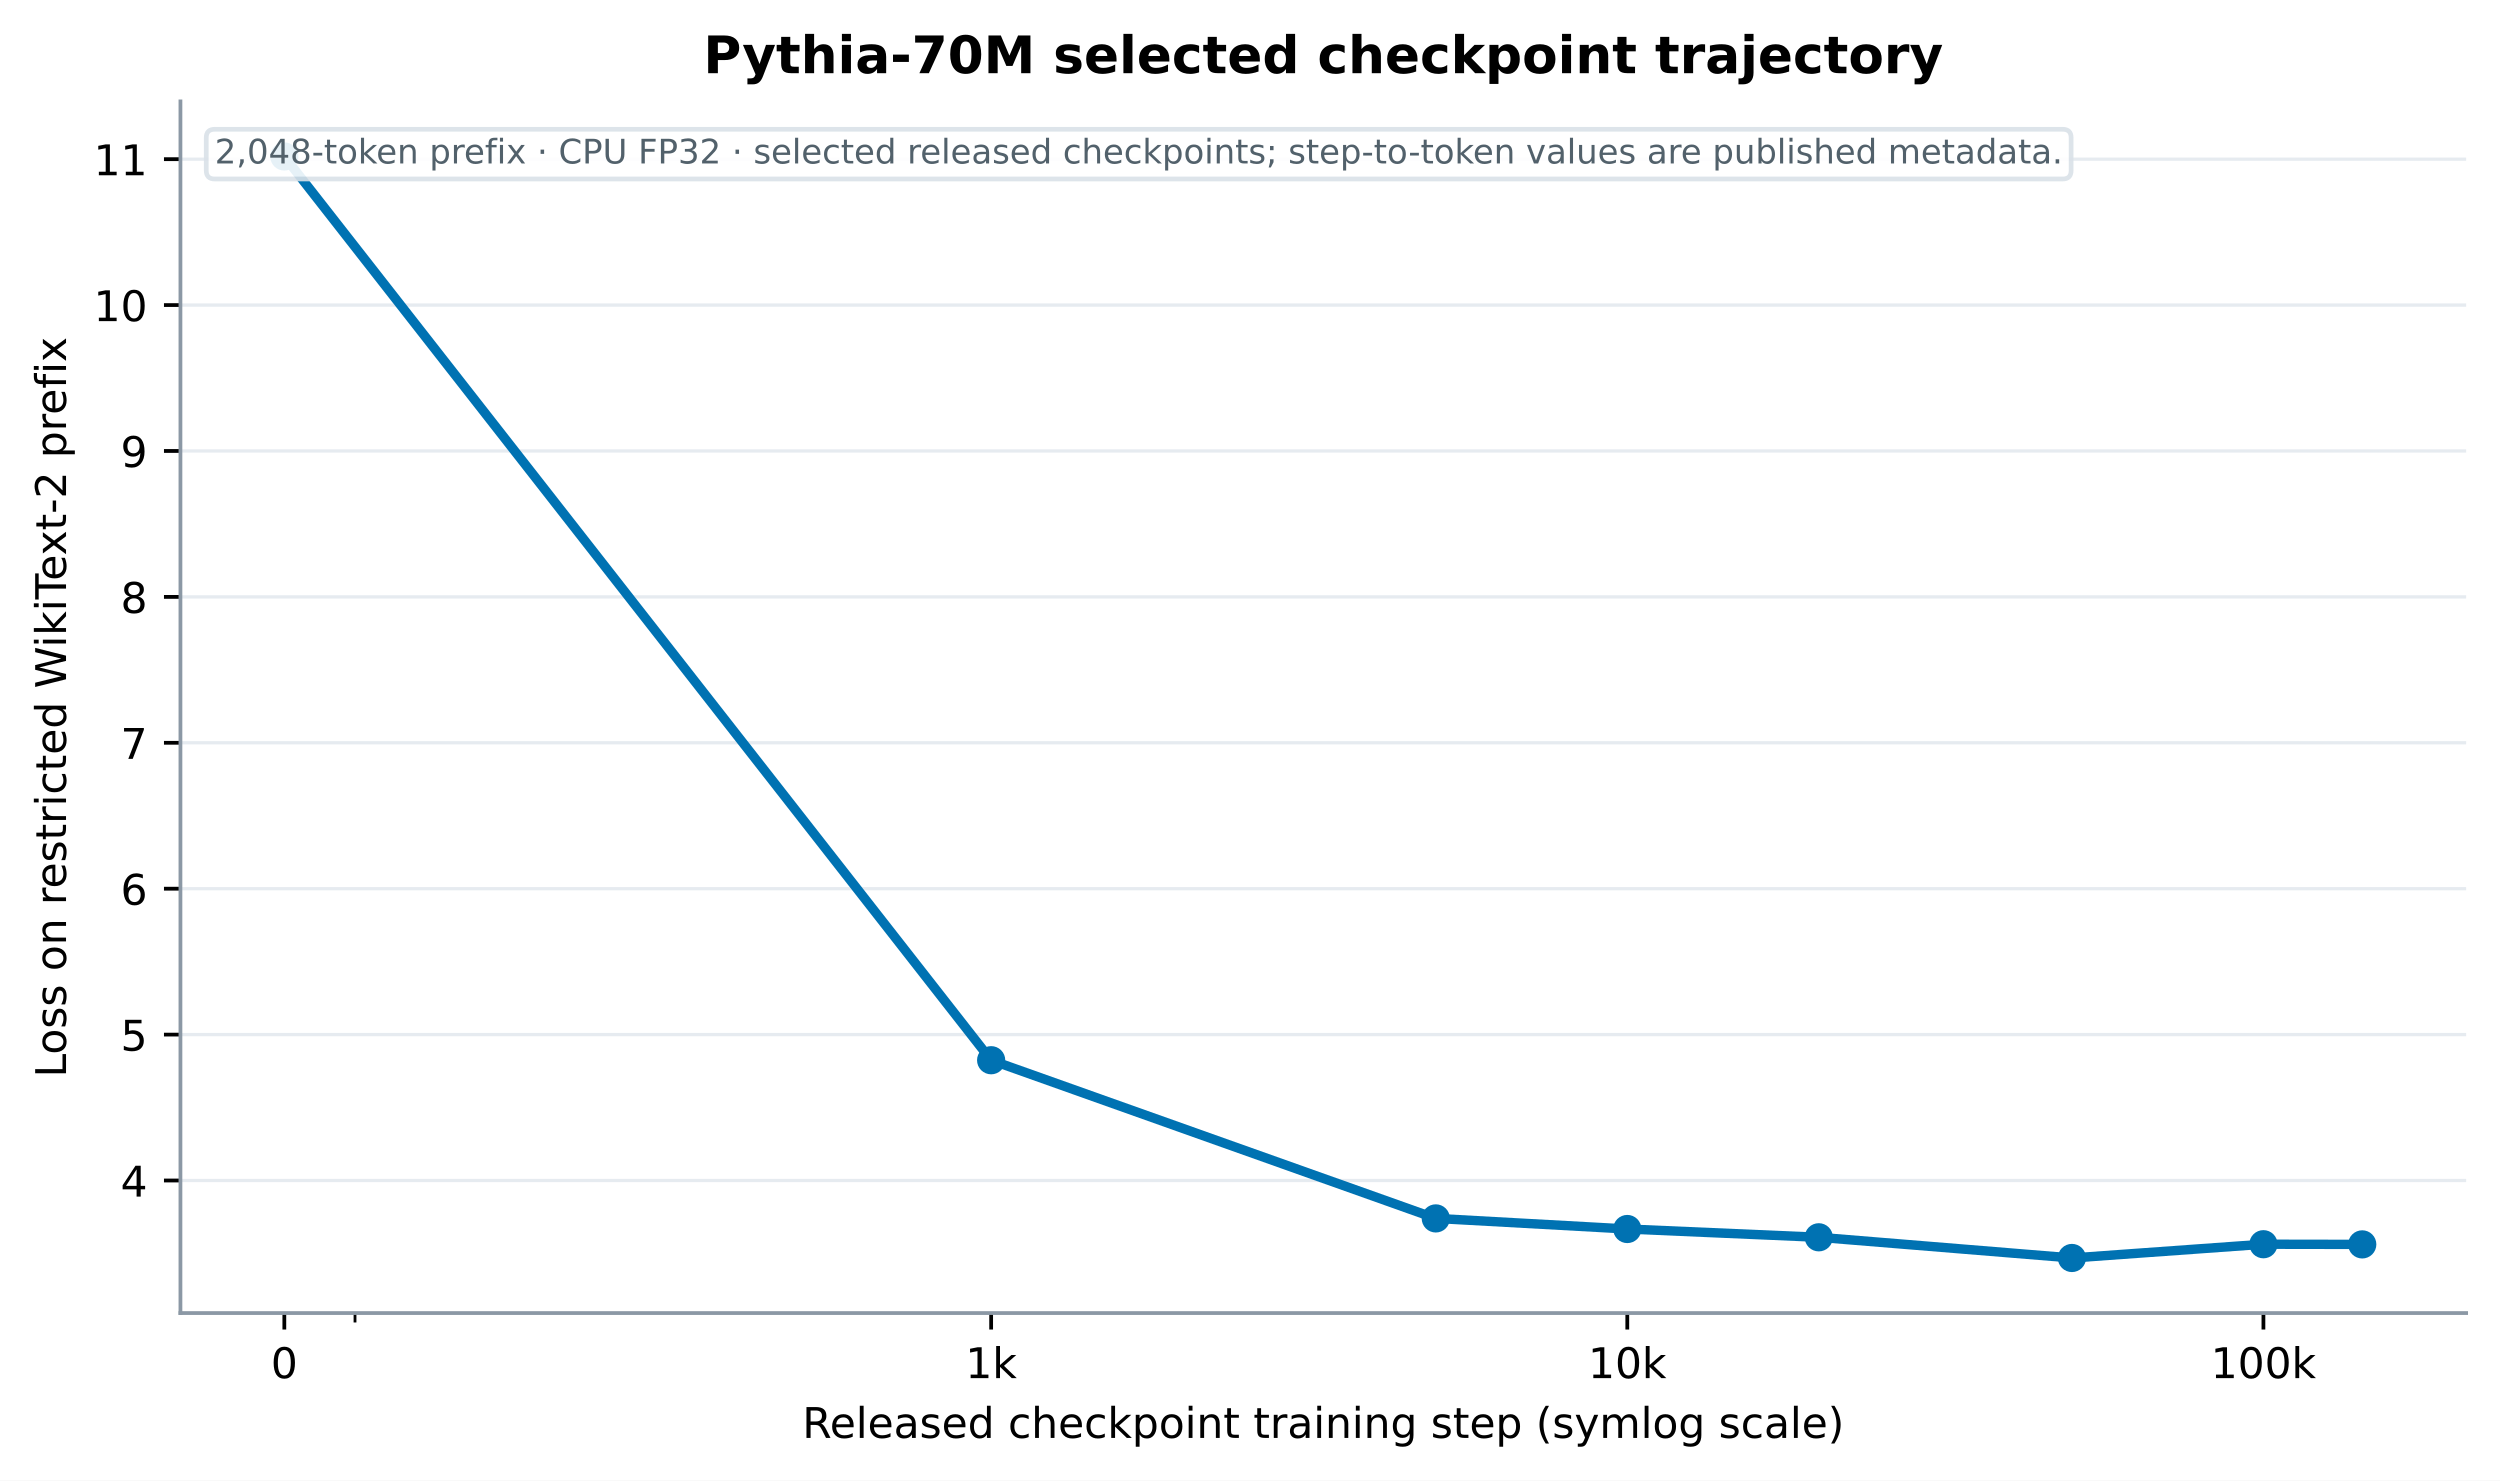
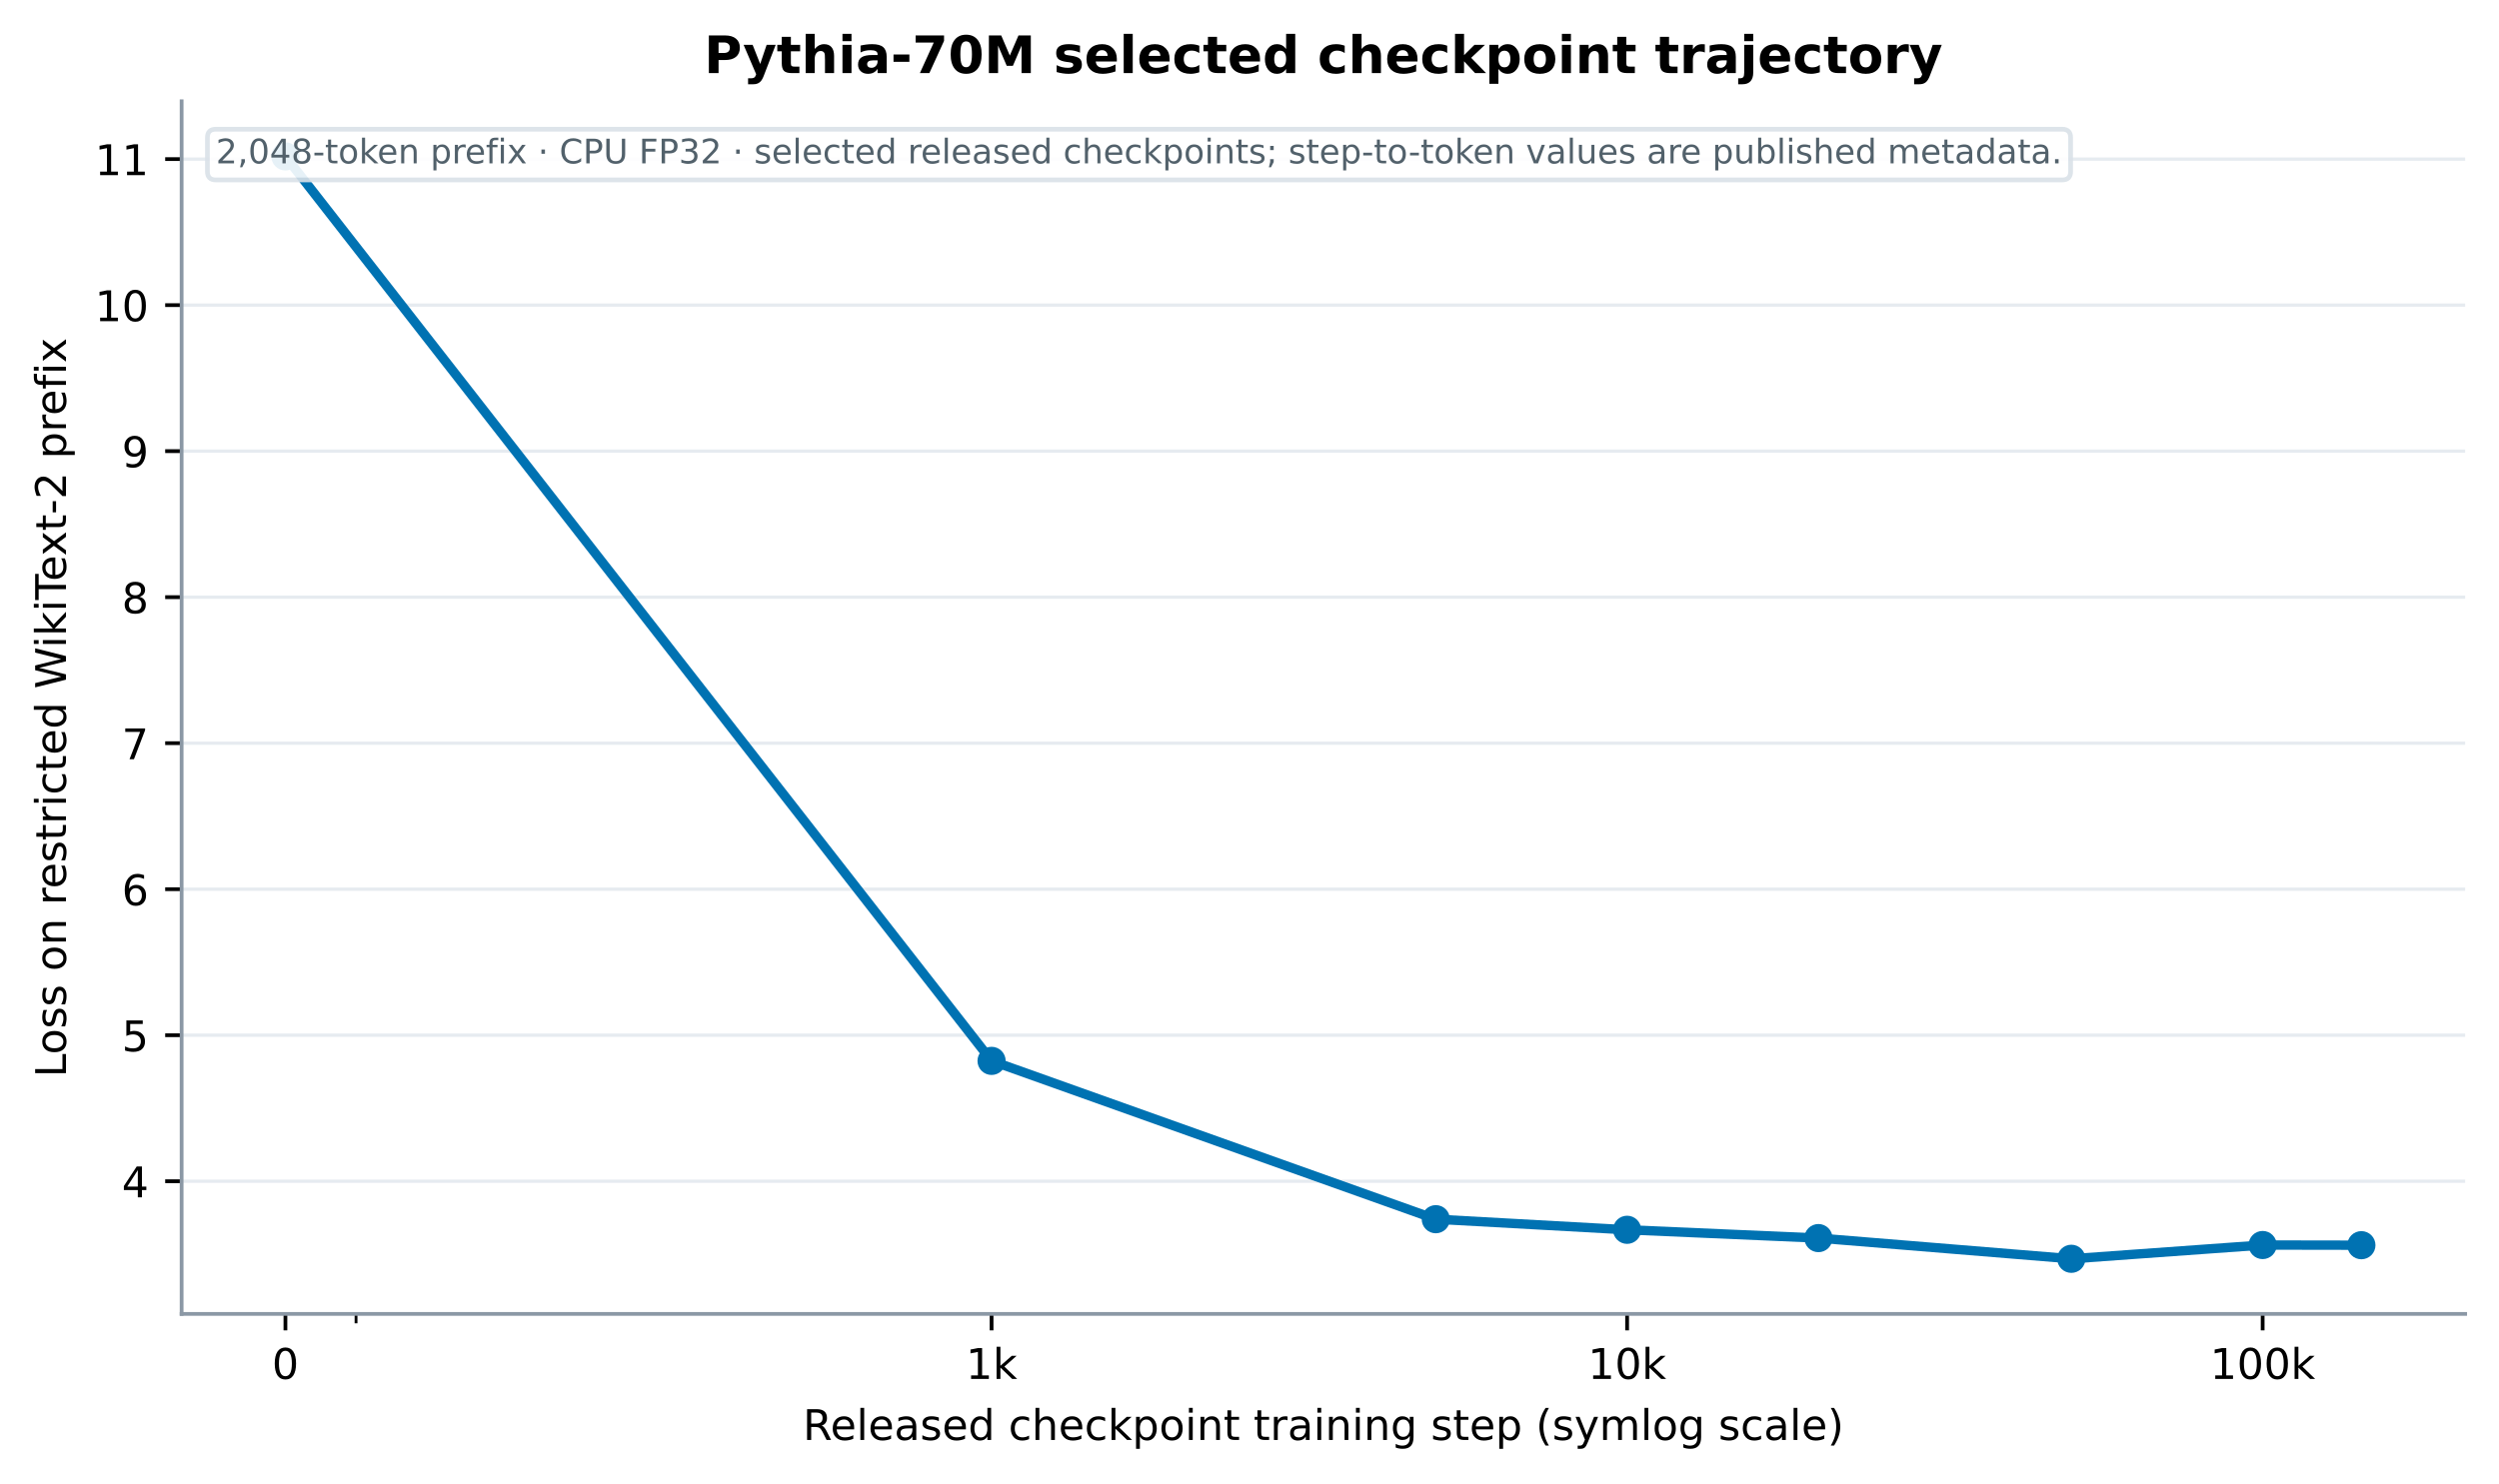
- <svg xmlns="http://www.w3.org/2000/svg" xmlns:xlink="http://www.w3.org/1999/xlink" width="531.543pt" height="314.799pt" viewBox="0 0 531.543 314.799" version="1.1">
+ <svg xmlns="http://www.w3.org/2000/svg" xmlns:xlink="http://www.w3.org/1999/xlink" width="531.833pt" height="315.902pt" viewBox="0 0 531.833 315.902" version="1.1">
  <defs>
    <style type="text/css">*{stroke-linejoin: round; stroke-linecap: butt}</style>
  </defs>
  <g id="figure_1">
    <g id="patch_1">
-       <path d="M 0 314.799  L 531.543 314.799  L 531.543 0  L 0 0  z " style="fill: #ffffff" />
+       <path d="M 0 315.902  L 531.833 315.902  L 531.833 0  L 0 0  z " style="fill: #ffffff" />
    </g>
    <g id="axes_1">
      <g id="patch_2">
-         <path d="M 38.363 279.178  L 524.343 279.178  L 524.343 21.558  L 38.363 21.558  z " style="fill: #ffffff" />
+         <path d="M 38.653 279.701  L 524.633 279.701  L 524.633 21.558  L 38.653 21.558  z " style="fill: #ffffff" />
      </g>
      <g id="matplotlib.axis_1">
        <g id="xtick_1">
          <g id="line2d_1">
            <defs>
-               <path id="m5ebeab67a7" d="M 0 0  L 0 3.5  " style="stroke: #000000; stroke-width: 0.8" />
+               <path id="m72859cc820" d="M 0 0  L 0 3.5  " style="stroke: #000000; stroke-width: 0.8" />
            </defs>
            <g>
-               <use xlink:href="#m5ebeab67a7" x="60.453" y="279.178" style="stroke: #000000; stroke-width: 0.8" />
+               <use xlink:href="#m72859cc820" x="60.743" y="279.701" style="stroke: #000000; stroke-width: 0.8" />
            </g>
          </g>
          <g id="text_1">
-             <text style="font-size: 9px; font-family: 'DejaVu Sans'; text-anchor: middle" x="60.453" y="293.017" transform="rotate(-0 60.45281 293.0169)">0</text>
+             <text style="font-size: 9px; font-family: 'DejaVu Sans'; text-anchor: middle" x="60.743" y="293.539" transform="rotate(-0 60.7432 293.5387)">0</text>
          </g>
        </g>
        <g id="xtick_2">
          <g id="line2d_2">
            <g>
-               <use xlink:href="#m5ebeab67a7" x="210.735" y="279.178" style="stroke: #000000; stroke-width: 0.8" />
+               <use xlink:href="#m72859cc820" x="211.025" y="279.701" style="stroke: #000000; stroke-width: 0.8" />
            </g>
          </g>
          <g id="text_2">
-             <text style="font-size: 9px; font-family: 'DejaVu Sans'; text-anchor: middle" x="210.735" y="293.017" transform="rotate(-0 210.735 293.0169)">1k</text>
+             <text style="font-size: 9px; font-family: 'DejaVu Sans'; text-anchor: middle" x="211.025" y="293.539" transform="rotate(-0 211.0254 293.5395)">1k</text>
          </g>
        </g>
        <g id="xtick_3">
          <g id="line2d_3">
            <g>
-               <use xlink:href="#m5ebeab67a7" x="345.989" y="279.178" style="stroke: #000000; stroke-width: 0.8" />
+               <use xlink:href="#m72859cc820" x="346.279" y="279.701" style="stroke: #000000; stroke-width: 0.8" />
            </g>
          </g>
          <g id="text_3">
-             <text style="font-size: 9px; font-family: 'DejaVu Sans'; text-anchor: middle" x="345.989" y="293.017" transform="rotate(-0 345.989 293.0169)">10k</text>
+             <text style="font-size: 9px; font-family: 'DejaVu Sans'; text-anchor: middle" x="346.279" y="293.539" transform="rotate(-0 346.2794 293.5395)">10k</text>
          </g>
        </g>
        <g id="xtick_4">
          <g id="line2d_4">
            <g>
-               <use xlink:href="#m5ebeab67a7" x="481.243" y="279.178" style="stroke: #000000; stroke-width: 0.8" />
+               <use xlink:href="#m72859cc820" x="481.533" y="279.701" style="stroke: #000000; stroke-width: 0.8" />
            </g>
          </g>
          <g id="text_4">
-             <text style="font-size: 9px; font-family: 'DejaVu Sans'; text-anchor: middle" x="481.243" y="293.017" transform="rotate(-0 481.243 293.0169)">100k</text>
+             <text style="font-size: 9px; font-family: 'DejaVu Sans'; text-anchor: middle" x="481.533" y="293.539" transform="rotate(-0 481.5334 293.5395)">100k</text>
          </g>
        </g>
        <g id="xtick_5">
          <g id="line2d_5">
            <defs>
-               <path id="m94d2faa30f" d="M 0 0  L 0 2  " style="stroke: #000000; stroke-width: 0.6" />
+               <path id="m23c0ea84d2" d="M 0 0  L 0 2  " style="stroke: #000000; stroke-width: 0.6" />
            </defs>
            <g>
-               <use xlink:href="#m94d2faa30f" x="75.481" y="279.178" style="stroke: #000000; stroke-width: 0.6" />
+               <use xlink:href="#m23c0ea84d2" x="75.771" y="279.701" style="stroke: #000000; stroke-width: 0.6" />
            </g>
          </g>
        </g>
        <g id="text_5">
-           <text style="font-size: 9px; font-family: 'DejaVu Sans'; text-anchor: middle" x="281.353" y="305.727" transform="rotate(-0 281.3528 305.7272)">Released checkpoint training step (symlog scale)</text>
+           <text style="font-size: 9px; font-family: 'DejaVu Sans'; text-anchor: middle" x="281.643" y="306.54" transform="rotate(-0 281.6432 306.5402)">Released checkpoint training step (symlog scale)</text>
        </g>
      </g>
      <g id="matplotlib.axis_2">
        <g id="ytick_1">
          <g id="line2d_6">
-             <path d="M 38.363 250.995  L 524.343 250.995  " clip-path="url(#p3551f2e800)" style="fill: none; stroke: #d9e1e8; stroke-opacity: 0.65; stroke-width: 0.7; stroke-linecap: square" />
+             <path d="M 38.653 251.46  L 524.633 251.46  " clip-path="url(#p34b22cac95)" style="fill: none; stroke: #d9e1e8; stroke-opacity: 0.65; stroke-width: 0.7; stroke-linecap: square" />
          </g>
          <g id="line2d_7">
            <defs>
-               <path id="m7040baf436" d="M 0 0  L -3.5 0  " style="stroke: #000000; stroke-width: 0.8" />
+               <path id="m2ebf8c44cf" d="M 0 0  L -3.5 0  " style="stroke: #000000; stroke-width: 0.8" />
            </defs>
            <g>
-               <use xlink:href="#m7040baf436" x="38.363" y="250.995" style="stroke: #000000; stroke-width: 0.8" />
+               <use xlink:href="#m2ebf8c44cf" x="38.653" y="251.46" style="stroke: #000000; stroke-width: 0.8" />
            </g>
          </g>
          <g id="text_6">
-             <text style="font-size: 9px; font-family: 'DejaVu Sans'; text-anchor: end" x="31.363" y="254.414" transform="rotate(-0 31.36281 254.4141)">4</text>
+             <text style="font-size: 9px; font-family: 'DejaVu Sans'; text-anchor: end" x="31.653" y="254.879" transform="rotate(-0 31.6532 254.8791)">4</text>
          </g>
        </g>
        <g id="ytick_2">
          <g id="line2d_8">
-             <path d="M 38.363 219.973  L 524.343 219.973  " clip-path="url(#p3551f2e800)" style="fill: none; stroke: #d9e1e8; stroke-opacity: 0.65; stroke-width: 0.7; stroke-linecap: square" />
+             <path d="M 38.653 220.375  L 524.633 220.375  " clip-path="url(#p34b22cac95)" style="fill: none; stroke: #d9e1e8; stroke-opacity: 0.65; stroke-width: 0.7; stroke-linecap: square" />
          </g>
          <g id="line2d_9">
            <g>
-               <use xlink:href="#m7040baf436" x="38.363" y="219.973" style="stroke: #000000; stroke-width: 0.8" />
+               <use xlink:href="#m2ebf8c44cf" x="38.653" y="220.375" style="stroke: #000000; stroke-width: 0.8" />
            </g>
          </g>
          <g id="text_7">
-             <text style="font-size: 9px; font-family: 'DejaVu Sans'; text-anchor: end" x="31.363" y="223.392" transform="rotate(-0 31.36281 223.3923)">5</text>
+             <text style="font-size: 9px; font-family: 'DejaVu Sans'; text-anchor: end" x="31.653" y="223.794" transform="rotate(-0 31.6532 223.7944)">5</text>
          </g>
        </g>
        <g id="ytick_3">
          <g id="line2d_10">
-             <path d="M 38.363 188.951  L 524.343 188.951  " clip-path="url(#p3551f2e800)" style="fill: none; stroke: #d9e1e8; stroke-opacity: 0.65; stroke-width: 0.7; stroke-linecap: square" />
+             <path d="M 38.653 189.291  L 524.633 189.291  " clip-path="url(#p34b22cac95)" style="fill: none; stroke: #d9e1e8; stroke-opacity: 0.65; stroke-width: 0.7; stroke-linecap: square" />
          </g>
          <g id="line2d_11">
            <g>
-               <use xlink:href="#m7040baf436" x="38.363" y="188.951" style="stroke: #000000; stroke-width: 0.8" />
+               <use xlink:href="#m2ebf8c44cf" x="38.653" y="189.291" style="stroke: #000000; stroke-width: 0.8" />
            </g>
          </g>
          <g id="text_8">
-             <text style="font-size: 9px; font-family: 'DejaVu Sans'; text-anchor: end" x="31.363" y="192.371" transform="rotate(-0 31.36281 192.3705)">6</text>
+             <text style="font-size: 9px; font-family: 'DejaVu Sans'; text-anchor: end" x="31.653" y="192.71" transform="rotate(-0 31.6532 192.7097)">6</text>
          </g>
        </g>
        <g id="ytick_4">
          <g id="line2d_12">
-             <path d="M 38.363 157.929  L 524.343 157.929  " clip-path="url(#p3551f2e800)" style="fill: none; stroke: #d9e1e8; stroke-opacity: 0.65; stroke-width: 0.7; stroke-linecap: square" />
+             <path d="M 38.653 158.206  L 524.633 158.206  " clip-path="url(#p34b22cac95)" style="fill: none; stroke: #d9e1e8; stroke-opacity: 0.65; stroke-width: 0.7; stroke-linecap: square" />
          </g>
          <g id="line2d_13">
            <g>
-               <use xlink:href="#m7040baf436" x="38.363" y="157.929" style="stroke: #000000; stroke-width: 0.8" />
+               <use xlink:href="#m2ebf8c44cf" x="38.653" y="158.206" style="stroke: #000000; stroke-width: 0.8" />
            </g>
          </g>
          <g id="text_9">
-             <text style="font-size: 9px; font-family: 'DejaVu Sans'; text-anchor: end" x="31.363" y="161.349" transform="rotate(-0 31.36281 161.3488)">7</text>
+             <text style="font-size: 9px; font-family: 'DejaVu Sans'; text-anchor: end" x="31.653" y="161.625" transform="rotate(-0 31.6532 161.625)">7</text>
          </g>
        </g>
        <g id="ytick_5">
          <g id="line2d_14">
-             <path d="M 38.363 126.908  L 524.343 126.908  " clip-path="url(#p3551f2e800)" style="fill: none; stroke: #d9e1e8; stroke-opacity: 0.65; stroke-width: 0.7; stroke-linecap: square" />
+             <path d="M 38.653 127.121  L 524.633 127.121  " clip-path="url(#p34b22cac95)" style="fill: none; stroke: #d9e1e8; stroke-opacity: 0.65; stroke-width: 0.7; stroke-linecap: square" />
          </g>
          <g id="line2d_15">
            <g>
-               <use xlink:href="#m7040baf436" x="38.363" y="126.908" style="stroke: #000000; stroke-width: 0.8" />
+               <use xlink:href="#m2ebf8c44cf" x="38.653" y="127.121" style="stroke: #000000; stroke-width: 0.8" />
            </g>
          </g>
          <g id="text_10">
-             <text style="font-size: 9px; font-family: 'DejaVu Sans'; text-anchor: end" x="31.363" y="130.327" transform="rotate(-0 31.36281 130.327)">8</text>
+             <text style="font-size: 9px; font-family: 'DejaVu Sans'; text-anchor: end" x="31.653" y="130.54" transform="rotate(-0 31.6532 130.5404)">8</text>
          </g>
        </g>
        <g id="ytick_6">
          <g id="line2d_16">
-             <path d="M 38.363 95.886  L 524.343 95.886  " clip-path="url(#p3551f2e800)" style="fill: none; stroke: #d9e1e8; stroke-opacity: 0.65; stroke-width: 0.7; stroke-linecap: square" />
+             <path d="M 38.653 96.037  L 524.633 96.037  " clip-path="url(#p34b22cac95)" style="fill: none; stroke: #d9e1e8; stroke-opacity: 0.65; stroke-width: 0.7; stroke-linecap: square" />
          </g>
          <g id="line2d_17">
            <g>
-               <use xlink:href="#m7040baf436" x="38.363" y="95.886" style="stroke: #000000; stroke-width: 0.8" />
+               <use xlink:href="#m2ebf8c44cf" x="38.653" y="96.037" style="stroke: #000000; stroke-width: 0.8" />
            </g>
          </g>
          <g id="text_11">
-             <text style="font-size: 9px; font-family: 'DejaVu Sans'; text-anchor: end" x="31.363" y="99.305" transform="rotate(-0 31.36281 99.30525)">9</text>
+             <text style="font-size: 9px; font-family: 'DejaVu Sans'; text-anchor: end" x="31.653" y="99.456" transform="rotate(-0 31.6532 99.45567)">9</text>
          </g>
        </g>
        <g id="ytick_7">
          <g id="line2d_18">
-             <path d="M 38.363 64.864  L 524.343 64.864  " clip-path="url(#p3551f2e800)" style="fill: none; stroke: #d9e1e8; stroke-opacity: 0.65; stroke-width: 0.7; stroke-linecap: square" />
+             <path d="M 38.653 64.952  L 524.633 64.952  " clip-path="url(#p34b22cac95)" style="fill: none; stroke: #d9e1e8; stroke-opacity: 0.65; stroke-width: 0.7; stroke-linecap: square" />
          </g>
          <g id="line2d_19">
            <g>
-               <use xlink:href="#m7040baf436" x="38.363" y="64.864" style="stroke: #000000; stroke-width: 0.8" />
+               <use xlink:href="#m2ebf8c44cf" x="38.653" y="64.952" style="stroke: #000000; stroke-width: 0.8" />
            </g>
          </g>
          <g id="text_12">
-             <text style="font-size: 9px; font-family: 'DejaVu Sans'; text-anchor: end" x="31.363" y="68.283" transform="rotate(-0 31.36281 68.28349)">10</text>
+             <text style="font-size: 9px; font-family: 'DejaVu Sans'; text-anchor: end" x="31.653" y="68.371" transform="rotate(-0 31.6532 68.37098)">10</text>
          </g>
        </g>
        <g id="ytick_8">
          <g id="line2d_20">
-             <path d="M 38.363 33.842  L 524.343 33.842  " clip-path="url(#p3551f2e800)" style="fill: none; stroke: #d9e1e8; stroke-opacity: 0.65; stroke-width: 0.7; stroke-linecap: square" />
+             <path d="M 38.653 33.867  L 524.633 33.867  " clip-path="url(#p34b22cac95)" style="fill: none; stroke: #d9e1e8; stroke-opacity: 0.65; stroke-width: 0.7; stroke-linecap: square" />
          </g>
          <g id="line2d_21">
            <g>
-               <use xlink:href="#m7040baf436" x="38.363" y="33.842" style="stroke: #000000; stroke-width: 0.8" />
+               <use xlink:href="#m2ebf8c44cf" x="38.653" y="33.867" style="stroke: #000000; stroke-width: 0.8" />
            </g>
          </g>
          <g id="text_13">
-             <text style="font-size: 9px; font-family: 'DejaVu Sans'; text-anchor: end" x="31.363" y="37.262" transform="rotate(-0 31.36281 37.26173)">11</text>
+             <text style="font-size: 9px; font-family: 'DejaVu Sans'; text-anchor: end" x="31.653" y="37.286" transform="rotate(-0 31.6532 37.28629)">11</text>
          </g>
        </g>
        <g id="text_14">
-           <text style="font-size: 9px; font-family: 'DejaVu Sans'; text-anchor: middle" x="14.039" y="150.368" transform="rotate(-90 14.03859 150.3683)">Loss on restricted WikiText-2 prefix</text>
+           <text style="font-size: 9px; font-family: 'DejaVu Sans'; text-anchor: middle" x="14.039" y="150.63" transform="rotate(-90 14.03859 150.6296)">Loss on restricted WikiText-2 prefix</text>
        </g>
      </g>
      <g id="line2d_22">
-         <path d="M 60.453 33.268  L 210.735 225.422  L 305.274 259.056  L 345.989 261.308  L 386.705 263.071  L 440.527 267.468  L 481.243 264.544  L 502.253 264.58  " clip-path="url(#p3551f2e800)" style="fill: none; stroke: #0072b2; stroke-width: 2; stroke-linecap: square" />
+         <path d="M 60.743 33.292  L 211.025 225.836  L 305.564 259.538  L 346.279 261.794  L 386.995 263.561  L 440.818 267.967  L 481.533 265.037  L 502.543 265.073  " clip-path="url(#p34b22cac95)" style="fill: none; stroke: #0072b2; stroke-width: 2; stroke-linecap: square" />
        <defs>
-           <path id="mf075876c23" d="M 0 2.5  C 0.663 2.5 1.299 2.237 1.768 1.768  C 2.237 1.299 2.5 0.663 2.5 0  C 2.5 -0.663 2.237 -1.299 1.768 -1.768  C 1.299 -2.237 0.663 -2.5 0 -2.5  C -0.663 -2.5 -1.299 -2.237 -1.768 -1.768  C -2.237 -1.299 -2.5 -0.663 -2.5 0  C -2.5 0.663 -2.237 1.299 -1.768 1.768  C -1.299 2.237 -0.663 2.5 0 2.5  z " style="stroke: #0072b2" />
+           <path id="mf49702cb13" d="M 0 2.5  C 0.663 2.5 1.299 2.237 1.768 1.768  C 2.237 1.299 2.5 0.663 2.5 0  C 2.5 -0.663 2.237 -1.299 1.768 -1.768  C 1.299 -2.237 0.663 -2.5 0 -2.5  C -0.663 -2.5 -1.299 -2.237 -1.768 -1.768  C -2.237 -1.299 -2.5 -0.663 -2.5 0  C -2.5 0.663 -2.237 1.299 -1.768 1.768  C -1.299 2.237 -0.663 2.5 0 2.5  z " style="stroke: #0072b2" />
        </defs>
-         <g clip-path="url(#p3551f2e800)">
-           <use xlink:href="#mf075876c23" x="60.453" y="33.268" style="fill: #0072b2; stroke: #0072b2" />
-           <use xlink:href="#mf075876c23" x="210.735" y="225.422" style="fill: #0072b2; stroke: #0072b2" />
-           <use xlink:href="#mf075876c23" x="305.274" y="259.056" style="fill: #0072b2; stroke: #0072b2" />
-           <use xlink:href="#mf075876c23" x="345.989" y="261.308" style="fill: #0072b2; stroke: #0072b2" />
-           <use xlink:href="#mf075876c23" x="386.705" y="263.071" style="fill: #0072b2; stroke: #0072b2" />
-           <use xlink:href="#mf075876c23" x="440.527" y="267.468" style="fill: #0072b2; stroke: #0072b2" />
-           <use xlink:href="#mf075876c23" x="481.243" y="264.544" style="fill: #0072b2; stroke: #0072b2" />
-           <use xlink:href="#mf075876c23" x="502.253" y="264.58" style="fill: #0072b2; stroke: #0072b2" />
+         <g clip-path="url(#p34b22cac95)">
+           <use xlink:href="#mf49702cb13" x="60.743" y="33.292" style="fill: #0072b2; stroke: #0072b2" />
+           <use xlink:href="#mf49702cb13" x="211.025" y="225.836" style="fill: #0072b2; stroke: #0072b2" />
+           <use xlink:href="#mf49702cb13" x="305.564" y="259.538" style="fill: #0072b2; stroke: #0072b2" />
+           <use xlink:href="#mf49702cb13" x="346.279" y="261.794" style="fill: #0072b2; stroke: #0072b2" />
+           <use xlink:href="#mf49702cb13" x="386.995" y="263.561" style="fill: #0072b2; stroke: #0072b2" />
+           <use xlink:href="#mf49702cb13" x="440.818" y="267.967" style="fill: #0072b2; stroke: #0072b2" />
+           <use xlink:href="#mf49702cb13" x="481.533" y="265.037" style="fill: #0072b2; stroke: #0072b2" />
+           <use xlink:href="#mf49702cb13" x="502.543" y="265.073" style="fill: #0072b2; stroke: #0072b2" />
        </g>
      </g>
      <g id="patch_3">
-         <path d="M 38.363 279.178  L 38.363 21.558  " style="fill: none; stroke: #8b98a5; stroke-width: 0.8; stroke-linejoin: miter; stroke-linecap: square" />
+         <path d="M 38.653 279.701  L 38.653 21.558  " style="fill: none; stroke: #8b98a5; stroke-width: 0.8; stroke-linejoin: miter; stroke-linecap: square" />
      </g>
      <g id="patch_4">
-         <path d="M 38.363 279.178  L 524.343 279.178  " style="fill: none; stroke: #8b98a5; stroke-width: 0.8; stroke-linejoin: miter; stroke-linecap: square" />
+         <path d="M 38.653 279.701  L 524.633 279.701  " style="fill: none; stroke: #8b98a5; stroke-width: 0.8; stroke-linejoin: miter; stroke-linecap: square" />
      </g>
      <g id="text_15">
        <g id="patch_5">
-           <path d="M 45.653 38.055  L 438.555 38.055  Q 440.355 38.055 440.355 36.255  L 440.355 29.287  Q 440.355 27.487 438.555 27.487  L 45.653 27.487  Q 43.853 27.487 43.853 29.287  L 43.853 36.255  Q 43.853 38.055 45.653 38.055  z " style="fill: #ffffff; opacity: 0.9; stroke: #d9e1e8; stroke-linejoin: miter" />
-         </g>
-         <text style="font-size: 7.2px; font-family: 'DejaVu Sans'; text-anchor: start; fill: #52616b" x="45.653" y="34.758" transform="rotate(-0 45.65251 34.75776)">2,048-token prefix · CPU FP32 · selected released checkpoints; step-to-token values are published metadata.</text>
+           <path d="M 45.943 38.303  L 438.864 38.303  Q 440.664 38.303 440.664 36.503  L 440.664 29.303  Q 440.664 27.503 438.864 27.503  L 45.943 27.503  Q 44.143 27.503 44.143 29.303  L 44.143 36.503  Q 44.143 38.303 45.943 38.303  z " style="fill: #ffffff; opacity: 0.9; stroke: #d9e1e8; stroke-linejoin: miter" />
+         </g>
+         <text style="font-size: 7.2px; font-family: 'DejaVu Sans'; text-anchor: start; fill: #52616b" x="45.943" y="34.773" transform="rotate(-0 45.9429 34.77343)">2,048-token prefix · CPU FP32 · selected released checkpoints; step-to-token values are published metadata.</text>
      </g>
      <g id="text_16">
-         <text style="font-weight: 700; font-size: 11px; font-family: 'DejaVu Sans'; text-anchor: middle" x="281.353" y="15.558" transform="rotate(-0 281.3528 15.55828)">Pythia-70M selected checkpoint trajectory</text>
+         <text style="font-weight: 700; font-size: 11px; font-family: 'DejaVu Sans'; text-anchor: middle" x="281.643" y="15.558" transform="rotate(-0 281.6432 15.55828)">Pythia-70M selected checkpoint trajectory</text>
      </g>
    </g>
  </g>
  <defs>
-     <clipPath id="p3551f2e800">
-       <rect x="38.363" y="21.558" width="485.98" height="257.62" />
+     <clipPath id="p34b22cac95">
+       <rect x="38.653" y="21.558" width="485.98" height="258.143" />
    </clipPath>
  </defs>
</svg>
